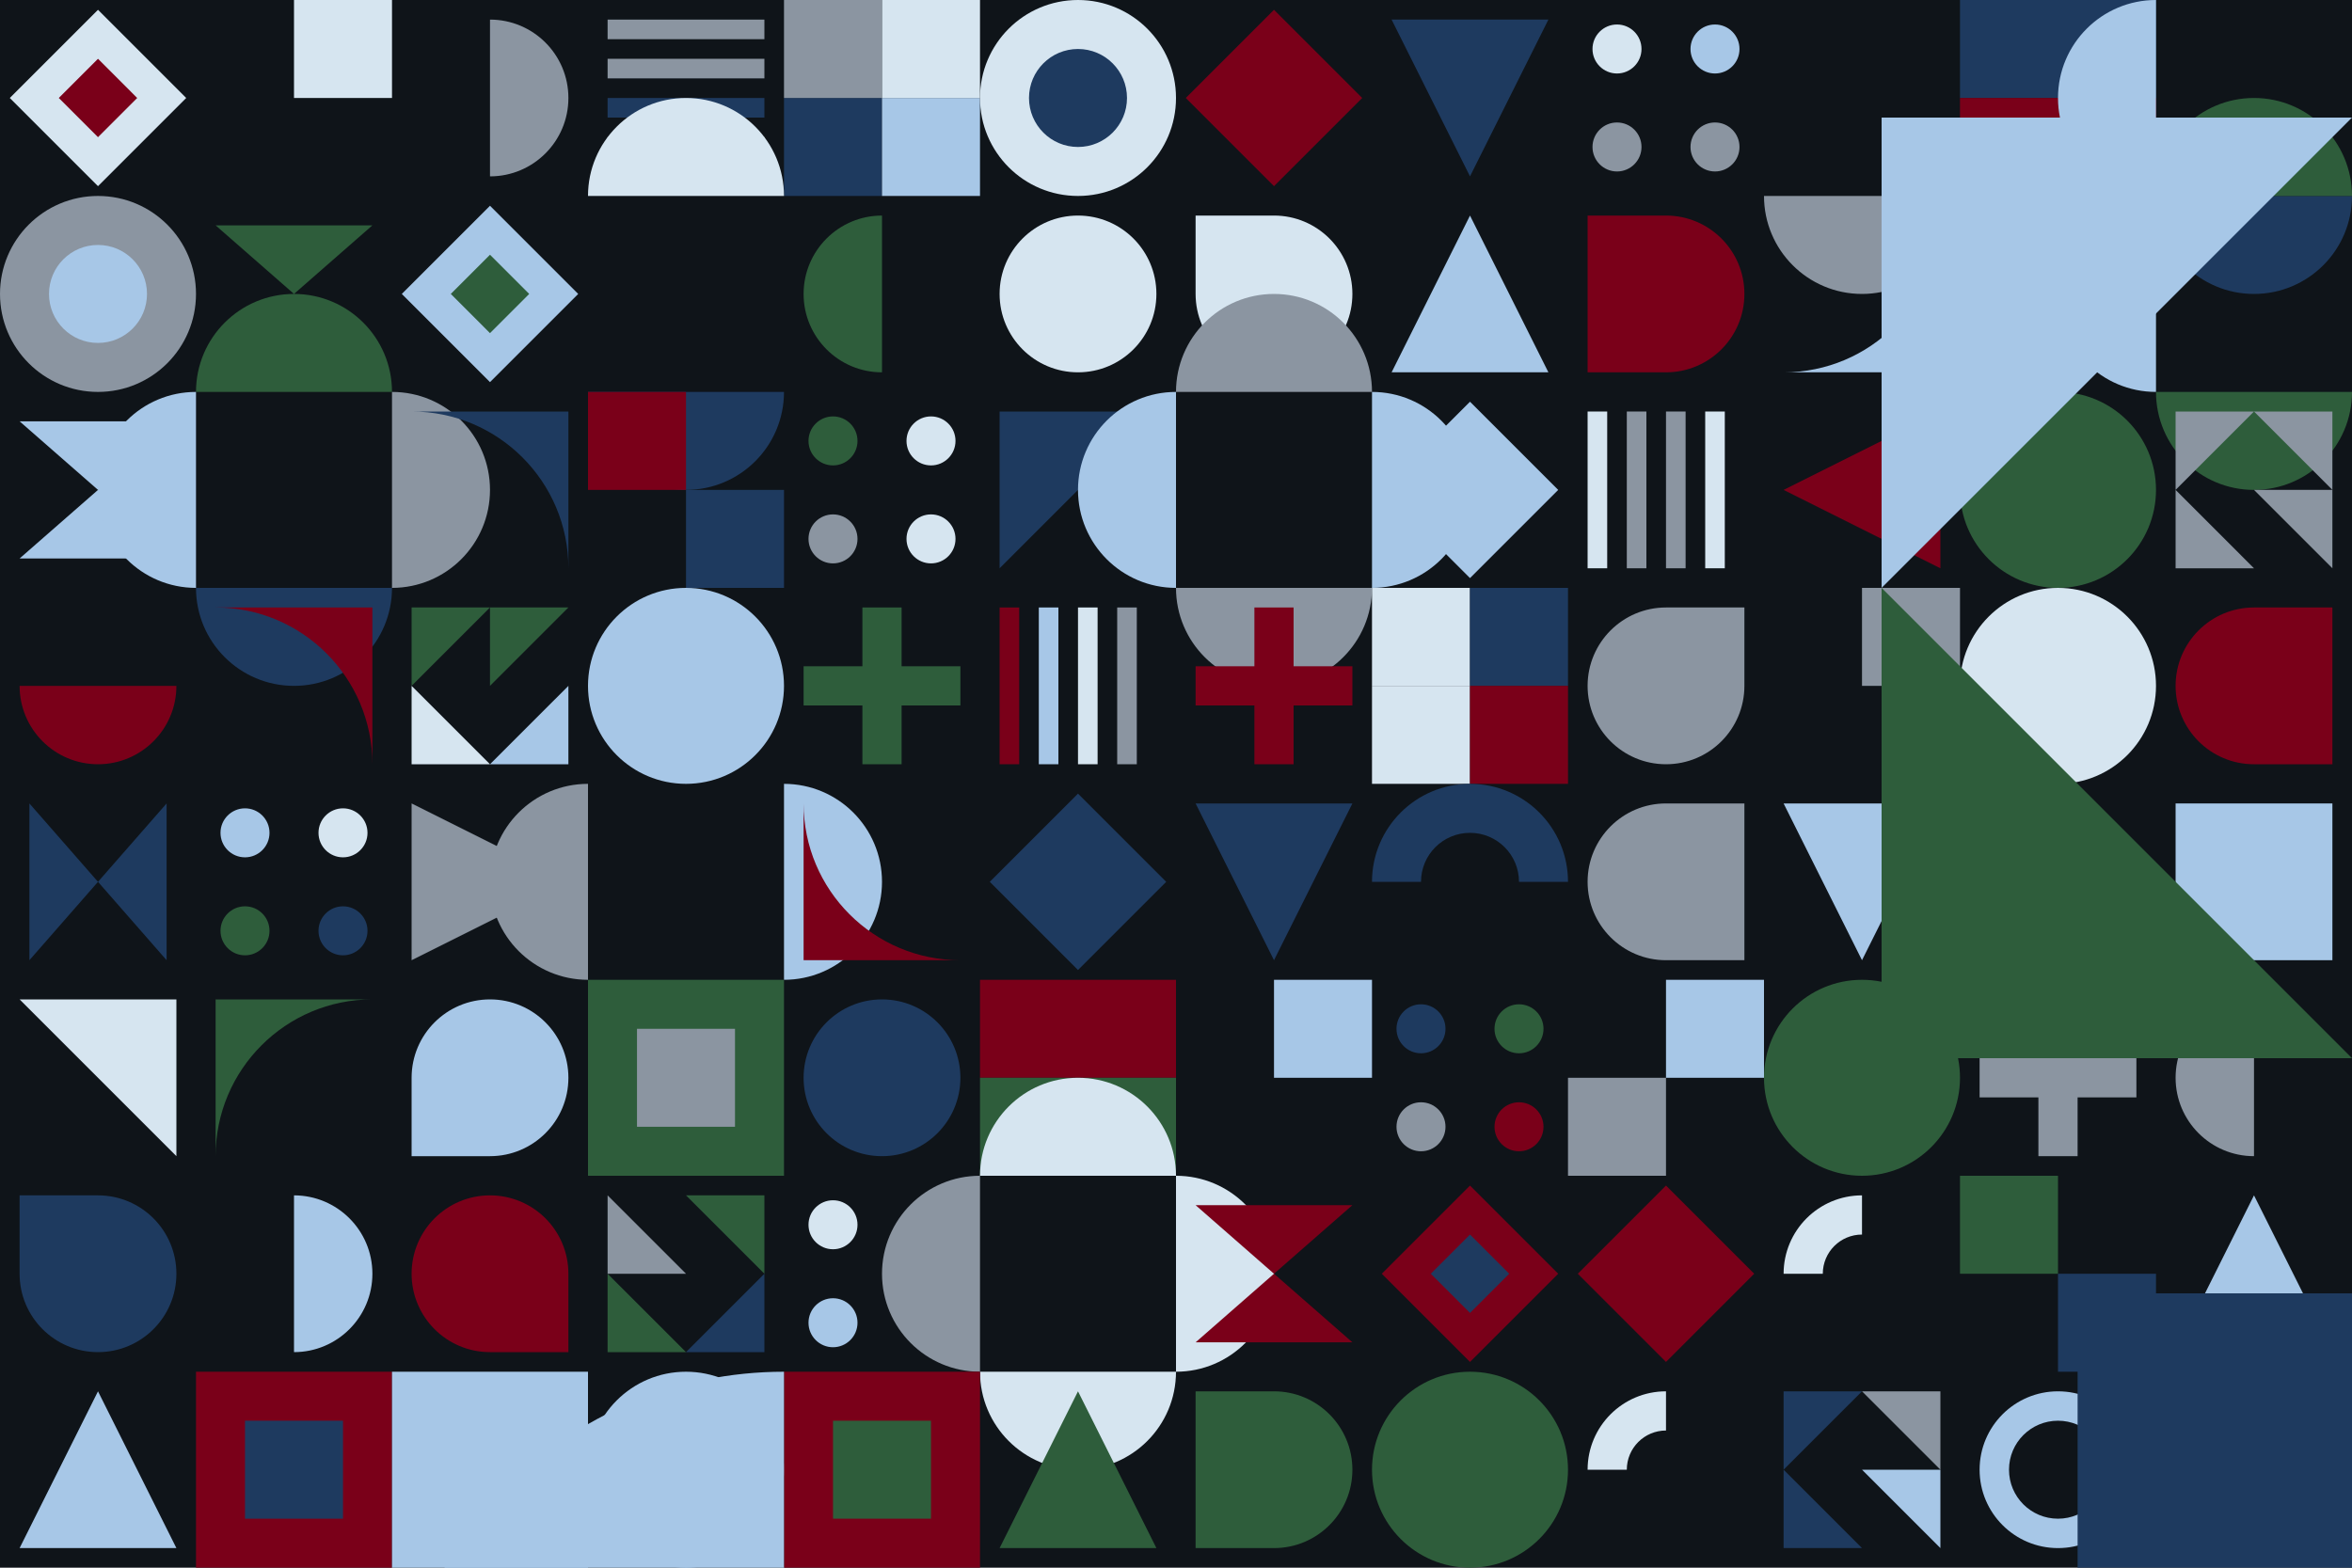
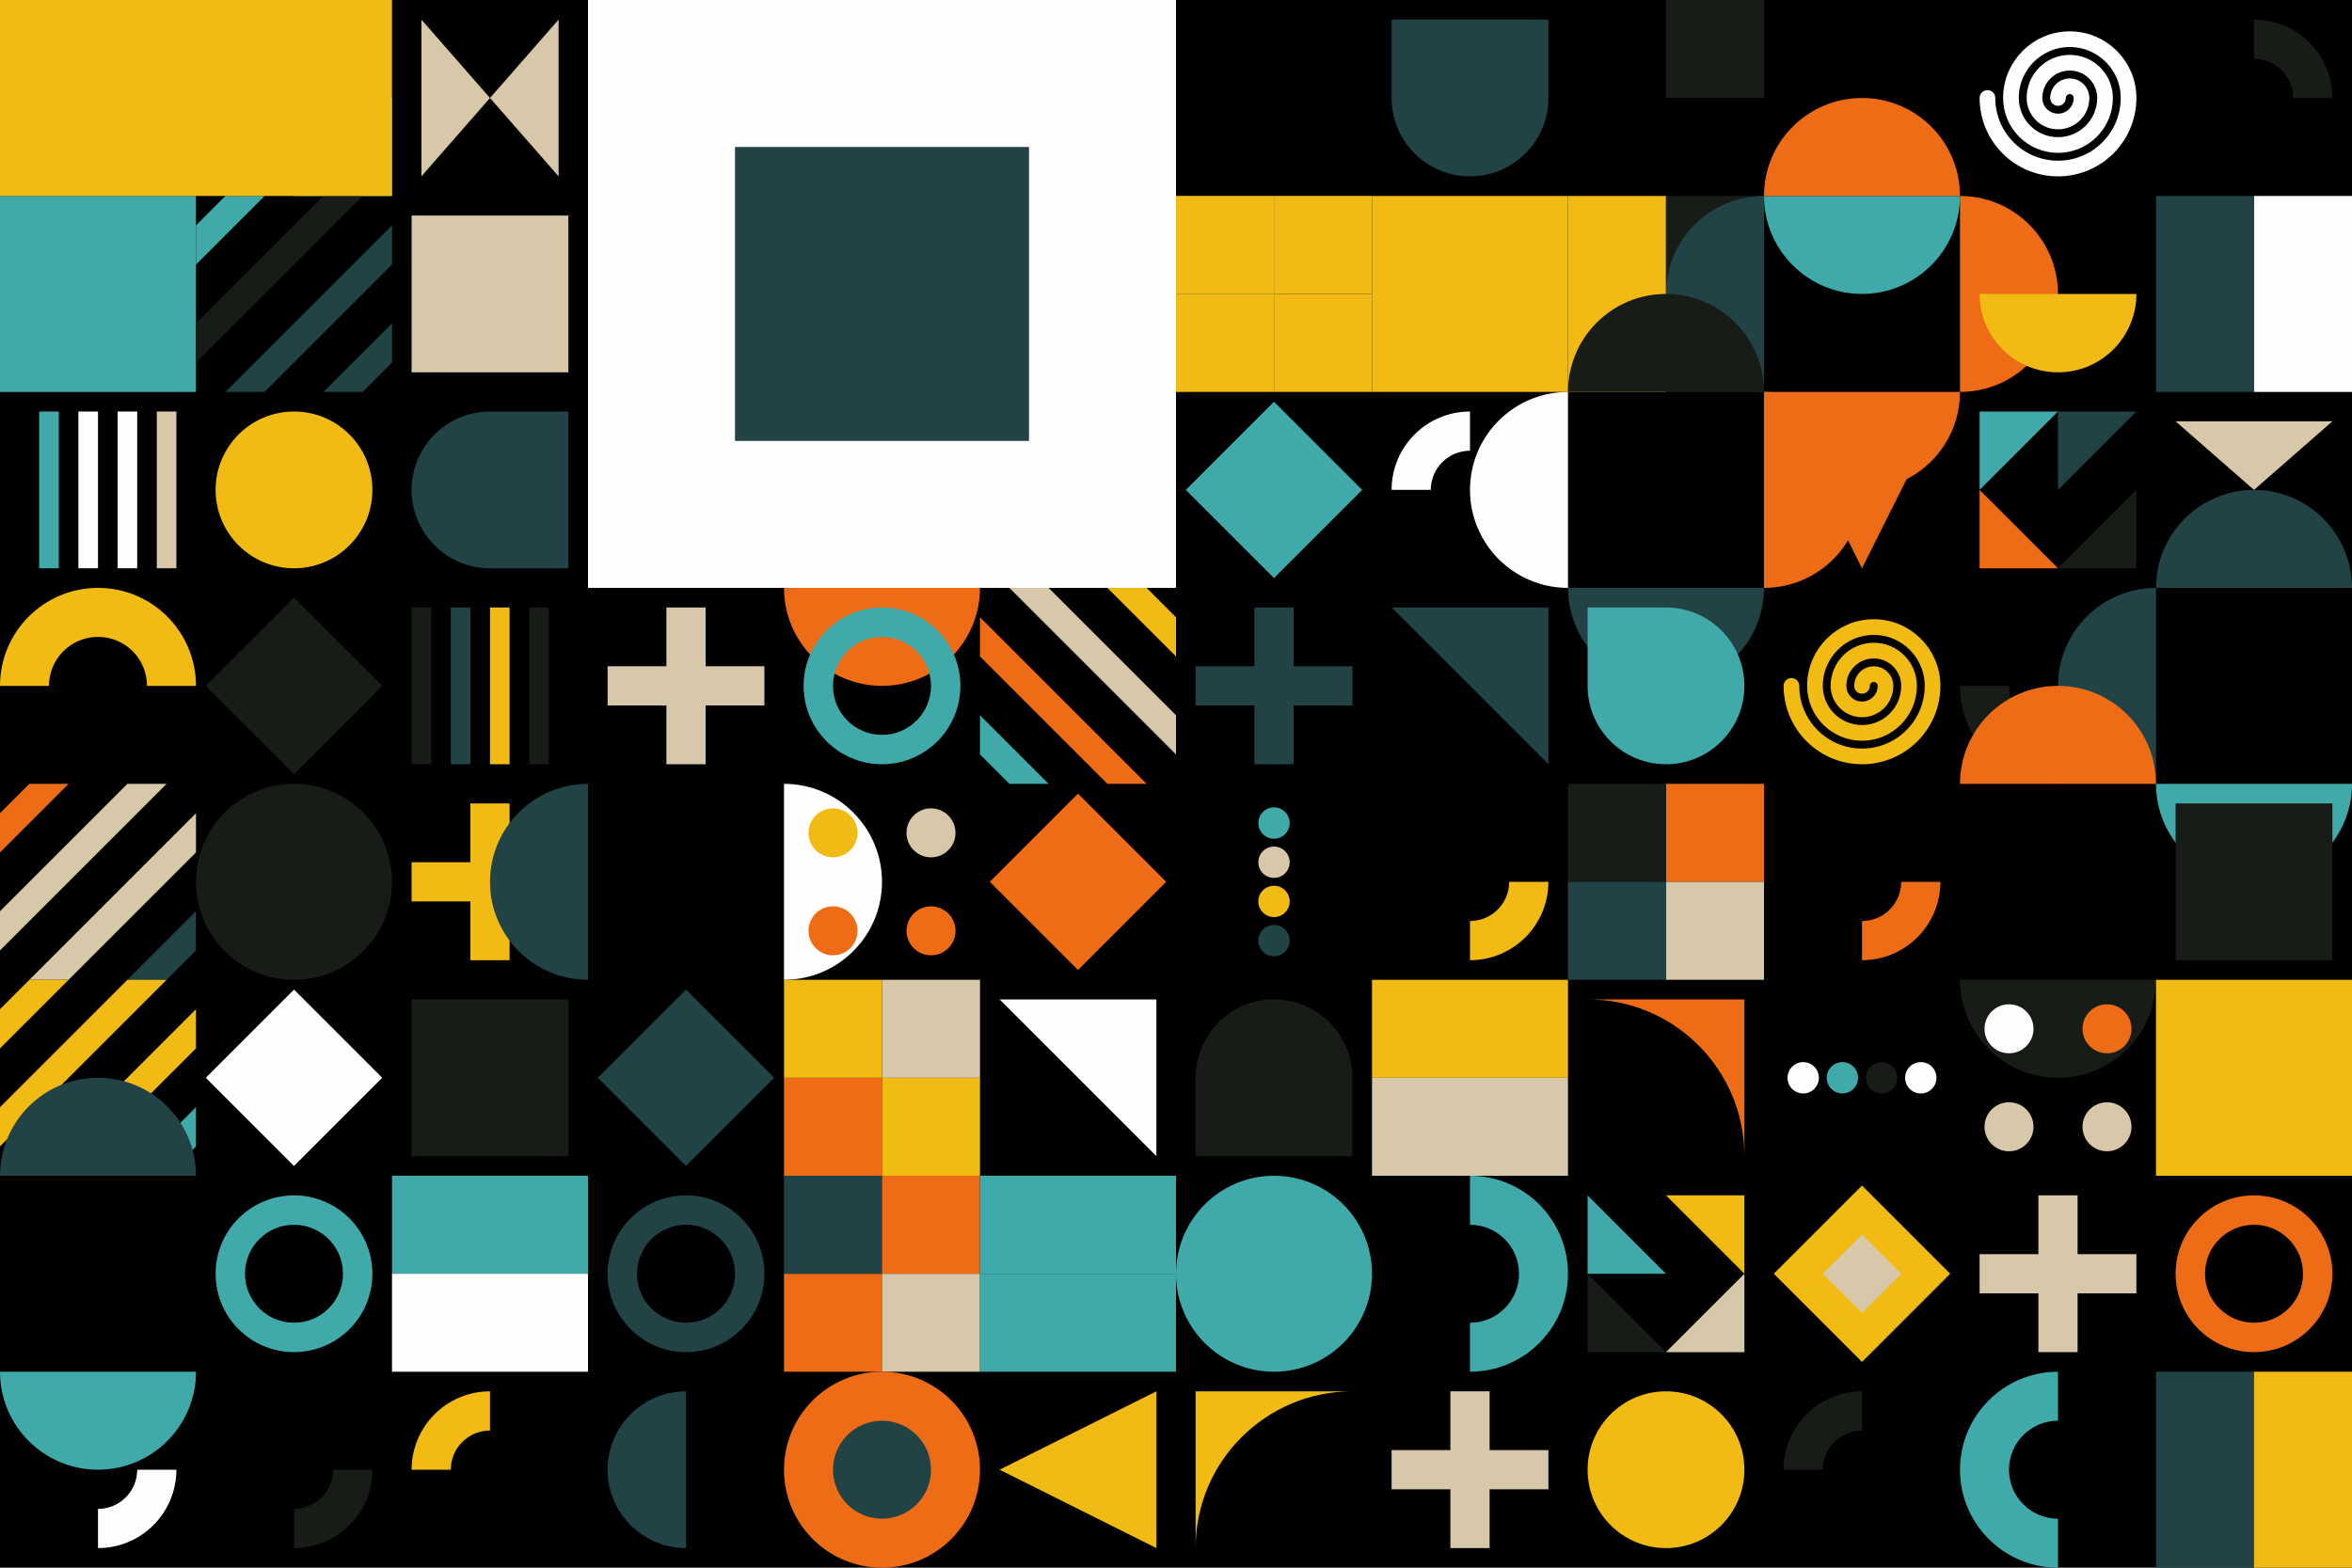
<svg xmlns="http://www.w3.org/2000/svg" viewBox="0 0 480 320" width="480" height="320" style="overflow:hidden">
-   <rect width="480" height="320" fill="#0F1419" />
+   <rect width="480" height="320" fill="#000000" />
  <g transform="translate(20,20) rotate(270) scale(0.4) translate(-50,-50)">
-     <polygon points="50,5 95,50 50,95 5,50" fill="#D6E5F0" />
-     <polygon points="50,30 70,50 50,70 30,50" fill="#7A0019" />
-   </g>
-   <g transform="translate(60,20) rotate(90) scale(0.4) translate(-50,-50)">
-     <rect width="50" height="50" fill="#D6E5F0" />
+     <path d="M40,10 L60,10 L60,40 L90,40 L90,60 L60,60 L60,90 L40,90 L40,60 L10,60 L10,40 L40,40 Z" fill="#181c17" />
+   </g>
+   <g transform="translate(60,20) rotate(0) scale(0.4) translate(-50,-50)">
+     <rect width="50" height="50" fill="#181c17" />
+     <rect x="50" y="50" width="50" height="50" fill="#40aaaa" />
  </g>
  <g transform="translate(100,20) rotate(90) scale(0.4) translate(-50,-50)">
-     <path d="M 10,50 A 40,40 0 0 1 90,50 Z" fill="#8B95A1" />
-   </g>
-   <g transform="translate(140,20) rotate(0) scale(0.4) translate(-50,-50)">
-     <rect x="10" y="10" width="80" height="10" fill="#8B95A1" />
-     <rect x="10" y="30" width="80" height="10" fill="#8B95A1" />
-     <rect x="10" y="50" width="80" height="10" fill="#1E3A5F" />
-     <rect x="10" y="70" width="80" height="10" fill="#D6E5F0" />
-   </g>
-   <g transform="translate(180,20) rotate(270) scale(0.4) translate(-50,-50)">
-     <rect width="50" height="50" fill="#1E3A5F" />
-     <rect x="50" width="50" height="50" fill="#8B95A1" />
-     <rect y="50" width="50" height="50" fill="#A7C7E7" />
-     <rect x="50" y="50" width="50" height="50" fill="#D6E5F0" />
-   </g>
-   <g transform="translate(220,20) rotate(180) scale(0.4) translate(-50,-50)">
-     <circle cx="50" cy="50" r="50" fill="#D6E5F0" />
-     <circle cx="50" cy="50" r="25" fill="#1E3A5F" />
+     <path d="M 10,15 L 90,15 L 50,50 Z M 10,85 L 90,85 L 50,50 Z" fill="#d8c8aa" />
+   </g>
+   <g transform="translate(140,20) rotate(180) scale(0.4) translate(-50,-50)">
+     <rect width="50" height="50" fill="#f1bb13" />
+     <rect x="50" width="50" height="50" fill="#40aaaa" />
+     <rect y="50" width="50" height="50" fill="#181c17" />
+     <rect x="50" y="50" width="50" height="50" fill="#40aaaa" />
+   </g>
+   <g transform="translate(180,20) rotate(90) scale(0.4) translate(-50,-50)">
+     <polygon points="65,0 85,0 100,15 100,35" fill="#d8c8aa" />
+     <polygon points="15,0 35,0 100,65 100,85" fill="#40aaaa" />
+     <polygon points="0,15 85,100 65,100 0,35" fill="#d8c8aa" />
+     <polygon points="0,65 35,100 15,100 0,85" fill="#181c17" />
+   </g>
+   <g transform="translate(220,20) rotate(0) scale(0.4) translate(-50,-50)">
+     <path d="M 10,90 L 10,50 A 40,40 0 0 1 90,50 L 90,90 Z" fill="#181c17" />
  </g>
  <g transform="translate(260,20) rotate(180) scale(0.4) translate(-50,-50)">
-     <polygon points="50,5 95,50 50,95 5,50" fill="#7A0019" />
-     <polygon points="50,30 70,50 50,70 30,50" fill="#7A0019" />
+     <path d="M 0,0 A 50,50 0 0 1 100,0 Z" fill="#214345" />
+     <path d="M 0,100 A 50,50 0 0 0 100,100 Z" fill="#40aaaa" />
  </g>
  <g transform="translate(300,20) rotate(180) scale(0.4) translate(-50,-50)">
-     <polygon points="50,10 90,90 10,90" fill="#1E3A5F" />
+     <path d="M 10,90 L 10,50 A 40,40 0 0 1 90,50 L 90,90 Z" fill="#214345" />
  </g>
  <g transform="translate(340,20) rotate(90) scale(0.4) translate(-50,-50)">
-     <circle cx="25" cy="25" r="12.5" fill="#A7C7E7" />
-     <circle cx="75" cy="25" r="12.5" fill="#8B95A1" />
-     <circle cx="25" cy="75" r="12.5" fill="#D6E5F0" />
-     <circle cx="75" cy="75" r="12.5" fill="#8B95A1" />
+     <rect width="50" height="50" fill="#181c17" />
  </g>
  <g transform="translate(380,20) rotate(180) scale(0.4) translate(-50,-50)">
-     <path d="M 0,0 A 50,50 0 0 1 100,0 Z" fill="#8B95A1" />
-     <path d="M 0,100 A 50,50 0 0 0 100,100 Z" fill="#2E5D3B" />
-   </g>
-   <g transform="translate(420,20) rotate(90) scale(0.4) translate(-50,-50)">
-     <rect width="50" height="100" fill="#1E3A5F" />
-     <rect x="50" width="50" height="100" fill="#7A0019" />
+     <path d="M 0,0 A 50,50 0 0 1 100,0 Z" fill="#40aaaa" />
+     <path d="M 0,100 A 50,50 0 0 0 100,100 Z" fill="#214345" />
+   </g>
+   <g transform="translate(420,20) rotate(0) scale(0.4) translate(-50,-50)">
+     <path d="M 50,50 A 6,6 0 0 1 62,50 A 12,12 0 0 1 38,50 A 18,18 0 0 1 74,50 A 24,24 0 0 1 26,50 A 30,30 0 0 1 86,50 A 36,36 0 0 1 14,50" fill="none" stroke="#fefefe" stroke-width="8" stroke-linecap="round" />
  </g>
  <g transform="translate(460,20) rotate(90) scale(0.4) translate(-50,-50)">
-     <path d="M 0,0 A 50,50 0 0 1 100,0 Z" fill="#D6E5F0" />
-     <path d="M 0,100 A 50,50 0 0 0 100,100 Z" fill="#A7C7E7" />
-     <path d="M 0,0 A 50,50 0 0 0 0,100 Z" fill="#1E3A5F" />
-     <path d="M 100,0 A 50,50 0 0 1 100,100 Z" fill="#1E3A5F" />
-   </g>
-   <g transform="translate(20,60) rotate(180) scale(0.4) translate(-50,-50)">
-     <circle cx="50" cy="50" r="50" fill="#8B95A1" />
-     <circle cx="50" cy="50" r="25" fill="#A7C7E7" />
-   </g>
-   <g transform="translate(60,60) rotate(0) scale(0.4) translate(-50,-50)">
-     <path d="M 10,15 L 90,15 L 50,50 Z M 10,85 L 90,85 L 50,50 Z" fill="#2E5D3B" />
-   </g>
-   <g transform="translate(100,60) rotate(270) scale(0.4) translate(-50,-50)">
-     <polygon points="50,5 95,50 50,95 5,50" fill="#A7C7E7" />
-     <polygon points="50,30 70,50 50,70 30,50" fill="#2E5D3B" />
-   </g>
-   <g transform="translate(140,60) rotate(180) scale(0.4) translate(-50,-50)">
-     <path d="M 0,0 A 50,50 0 0 1 100,0 Z" fill="#1E3A5F" />
-     <path d="M 0,100 A 50,50 0 0 0 100,100 Z" fill="#D6E5F0" />
+     <path d="M 10,50 A 40,40 0 0 1 50,10 L 50,30 A 20,20 0 0 0 30,50 Z" fill="#181c17" />
+   </g>
+   <g transform="translate(20,60) rotate(0) scale(0.4) translate(-50,-50)">
+     <rect width="100" height="100" fill="#40aaaa" />
+   </g>
+   <g transform="translate(60,60) rotate(90) scale(0.4) translate(-50,-50)">
+     <polygon points="65,0 85,0 100,15 100,35" fill="#214345" />
+     <polygon points="15,0 35,0 100,65 100,85" fill="#214345" />
+     <polygon points="0,15 85,100 65,100 0,35" fill="#181c17" />
+     <polygon points="0,65 35,100 15,100 0,85" fill="#40aaaa" />
+   </g>
+   <g transform="translate(100,60) rotate(0) scale(0.4) translate(-50,-50)">
+     <rect x="10" y="10" width="80" height="80" fill="#d8c8aa" />
+   </g>
+   <g transform="translate(140,60) rotate(270) scale(0.4) translate(-50,-50)">
+     <circle cx="20" cy="50" r="8" fill="#f1bb13" />
+     <circle cx="40" cy="50" r="8" fill="#40aaaa" />
+     <circle cx="60" cy="50" r="8" fill="#181c17" />
+     <circle cx="80" cy="50" r="8" fill="#ee6c15" />
  </g>
  <g transform="translate(180,60) rotate(270) scale(0.4) translate(-50,-50)">
-     <path d="M 10,50 A 40,40 0 0 1 90,50 Z" fill="#2E5D3B" />
-   </g>
-   <g transform="translate(220,60) rotate(270) scale(0.4) translate(-50,-50)">
-     <circle cx="50" cy="50" r="40" fill="#D6E5F0" />
+     <rect x="10" y="10" width="80" height="80" fill="#ee6c15" />
+   </g>
+   <g transform="translate(220,60) rotate(180) scale(0.4) translate(-50,-50)">
+     <path d="M 0,0 A 50,50 0 0 1 100,0 Z" fill="#ee6c15" />
+     <path d="M 0,100 A 50,50 0 0 0 100,100 Z" fill="#40aaaa" />
+     <path d="M 0,0 A 50,50 0 0 0 0,100 Z" fill="#214345" />
+     <path d="M 100,0 A 50,50 0 0 1 100,100 Z" fill="#214345" />
  </g>
  <g transform="translate(260,60) rotate(0) scale(0.4) translate(-50,-50)">
-     <path d="M 10,50 A 40,40 0 0 0 50,90 A 40,40 0 0 0 90,50 A 40,40 0 0 0 50,10 L 10,10 Z" fill="#D6E5F0" />
-   </g>
-   <g transform="translate(300,60) rotate(0) scale(0.4) translate(-50,-50)">
-     <polygon points="50,10 90,90 10,90" fill="#A7C7E7" />
-   </g>
-   <g transform="translate(340,60) rotate(90) scale(0.4) translate(-50,-50)">
-     <path d="M 10,90 L 10,50 A 40,40 0 0 1 90,50 L 90,90 Z" fill="#7A0019" />
+     <rect width="50" height="50" fill="#f1bb13" />
+     <rect x="50" width="50" height="50" fill="#f1bb13" />
+     <rect y="50" width="50" height="50" fill="#f1bb13" />
+     <rect x="50" y="50" width="50" height="50" fill="#f1bb13" />
+   </g>
+   <g transform="translate(300,60) rotate(270) scale(0.4) translate(-50,-50)">
+     <rect width="100" height="100" fill="#f1bb13" />
+   </g>
+   <g transform="translate(340,60) rotate(0) scale(0.4) translate(-50,-50)">
+     <rect width="50" height="100" fill="#f1bb13" />
+     <rect x="50" width="50" height="100" fill="#181c17" />
  </g>
  <g transform="translate(380,60) rotate(180) scale(0.4) translate(-50,-50)">
-     <path d="M10,10 L10,90 A 80,80 0 0 1 90,10 Z" fill="#A7C7E7" />
-   </g>
-   <g transform="translate(420,60) rotate(0) scale(0.4) translate(-50,-50)">
-     <path d="M 10,50 A 40,40 0 0 1 90,50 Z" fill="#7A0019" />
-   </g>
-   <g transform="translate(460,60) rotate(270) scale(0.4) translate(-50,-50)">
-     <path d="M 0,0 A 50,50 0 0 1 100,0 Z" fill="#A7C7E7" />
-     <path d="M 0,100 A 50,50 0 0 0 100,100 Z" fill="#A7C7E7" />
-     <path d="M 0,0 A 50,50 0 0 0 0,100 Z" fill="#2E5D3B" />
-     <path d="M 100,0 A 50,50 0 0 1 100,100 Z" fill="#2E5D3B" />
-   </g>
-   <g transform="translate(20,100) rotate(180) scale(0.4) translate(-50,-50)">
-     <path d="M 10,15 L 90,15 L 50,50 Z M 10,85 L 90,85 L 50,50 Z" fill="#A7C7E7" />
-   </g>
-   <g transform="translate(60,100) rotate(0) scale(0.4) translate(-50,-50)">
-     <path d="M 0,0 A 50,50 0 0 1 100,0 Z" fill="#2E5D3B" />
-     <path d="M 0,100 A 50,50 0 0 0 100,100 Z" fill="#1E3A5F" />
-     <path d="M 0,0 A 50,50 0 0 0 0,100 Z" fill="#A7C7E7" />
-     <path d="M 100,0 A 50,50 0 0 1 100,100 Z" fill="#8B95A1" />
-   </g>
-   <g transform="translate(100,100) rotate(90) scale(0.4) translate(-50,-50)">
-     <path d="M10,10 L10,90 A 80,80 0 0 1 90,10 Z" fill="#1E3A5F" />
-   </g>
-   <g transform="translate(140,100) rotate(0) scale(0.4) translate(-50,-50)">
-     <rect width="50" height="50" fill="#7A0019" />
-     <rect x="50" y="50" width="50" height="50" fill="#1E3A5F" />
-   </g>
-   <g transform="translate(180,100) rotate(0) scale(0.4) translate(-50,-50)">
-     <circle cx="25" cy="25" r="12.5" fill="#2E5D3B" />
-     <circle cx="75" cy="25" r="12.5" fill="#D6E5F0" />
-     <circle cx="25" cy="75" r="12.5" fill="#8B95A1" />
-     <circle cx="75" cy="75" r="12.5" fill="#D6E5F0" />
-   </g>
-   <g transform="translate(220,100) rotate(0) scale(0.4) translate(-50,-50)">
-     <polygon points="10,10 90,10 10,90" fill="#1E3A5F" />
-   </g>
-   <g transform="translate(260,100) rotate(0) scale(0.4) translate(-50,-50)">
-     <path d="M 0,0 A 50,50 0 0 1 100,0 Z" fill="#8B95A1" />
-     <path d="M 0,100 A 50,50 0 0 0 100,100 Z" fill="#8B95A1" />
-     <path d="M 0,0 A 50,50 0 0 0 0,100 Z" fill="#A7C7E7" />
-     <path d="M 100,0 A 50,50 0 0 1 100,100 Z" fill="#A7C7E7" />
+     <path d="M 0,0 A 50,50 0 0 1 100,0 Z" fill="#ee6c15" />
+     <path d="M 0,100 A 50,50 0 0 0 100,100 Z" fill="#ee6c15" />
+     <path d="M 0,0 A 50,50 0 0 0 0,100 Z" fill="#ee6c15" />
+     <path d="M 100,0 A 50,50 0 0 1 100,100 Z" fill="#214345" />
+   </g>
+   <g transform="translate(420,60) rotate(180) scale(0.4) translate(-50,-50)">
+     <path d="M 10,50 A 40,40 0 0 1 90,50 Z" fill="#f1bb13" />
+   </g>
+   <g transform="translate(460,60) rotate(180) scale(0.4) translate(-50,-50)">
+     <rect width="50" height="100" fill="#fefefe" />
+     <rect x="50" width="50" height="100" fill="#214345" />
+   </g>
+   <g transform="translate(20,100) rotate(90) scale(0.4) translate(-50,-50)">
+     <rect x="10" y="10" width="80" height="10" fill="#d8c8aa" />
+     <rect x="10" y="30" width="80" height="10" fill="#fefefe" />
+     <rect x="10" y="50" width="80" height="10" fill="#fefefe" />
+     <rect x="10" y="70" width="80" height="10" fill="#40aaaa" />
+   </g>
+   <g transform="translate(60,100) rotate(90) scale(0.4) translate(-50,-50)">
+     <circle cx="50" cy="50" r="40" fill="#f1bb13" />
+   </g>
+   <g transform="translate(100,100) rotate(270) scale(0.4) translate(-50,-50)">
+     <path d="M 10,90 L 10,50 A 40,40 0 0 1 90,50 L 90,90 Z" fill="#214345" />
+   </g>
+   <g transform="translate(140,100) rotate(180) scale(0.4) translate(-50,-50)">
+     <polygon points="65,0 85,0 100,15 100,35" fill="#181c17" />
+     <polygon points="15,0 35,0 100,65 100,85" fill="#40aaaa" />
+     <polygon points="0,15 85,100 65,100 0,35" fill="#214345" />
+     <polygon points="0,65 35,100 15,100 0,85" fill="#fefefe" />
+   </g>
+   <g transform="translate(180,100) rotate(180) scale(0.4) translate(-50,-50)">
+     <path d="M 0,0 A 50,50 0 0 1 100,0 Z" fill="#ee6c15" />
+     <path d="M 0,100 A 50,50 0 0 0 100,100 Z" fill="#214345" />
+     <path d="M 0,0 A 50,50 0 0 0 0,100 Z" fill="#fefefe" />
+     <path d="M 100,0 A 50,50 0 0 1 100,100 Z" fill="#d8c8aa" />
+   </g>
+   <g transform="translate(220,100) rotate(90) scale(0.4) translate(-50,-50)">
+     <circle cx="50" cy="50" r="50" fill="#fefefe" />
+   </g>
+   <g transform="translate(260,100) rotate(270) scale(0.4) translate(-50,-50)">
+     <polygon points="50,5 95,50 50,95 5,50" fill="#40aaaa" />
  </g>
  <g transform="translate(300,100) rotate(0) scale(0.4) translate(-50,-50)">
-     <polygon points="50,5 95,50 50,95 5,50" fill="#A7C7E7" />
-   </g>
-   <g transform="translate(340,100) rotate(270) scale(0.4) translate(-50,-50)">
-     <rect x="10" y="10" width="80" height="10" fill="#D6E5F0" />
-     <rect x="10" y="30" width="80" height="10" fill="#8B95A1" />
-     <rect x="10" y="50" width="80" height="10" fill="#8B95A1" />
-     <rect x="10" y="70" width="80" height="10" fill="#D6E5F0" />
-   </g>
-   <g transform="translate(380,100) rotate(270) scale(0.4) translate(-50,-50)">
-     <polygon points="50,10 90,90 10,90" fill="#7A0019" />
-   </g>
-   <g transform="translate(420,100) rotate(90) scale(0.4) translate(-50,-50)">
-     <circle cx="50" cy="50" r="50" fill="#2E5D3B" />
-     <circle cx="50" cy="50" r="25" fill="#2E5D3B" />
+     <path d="M 10,50 A 40,40 0 0 1 50,10 L 50,30 A 20,20 0 0 0 30,50 Z" fill="#fefefe" />
+   </g>
+   <g transform="translate(340,100) rotate(90) scale(0.4) translate(-50,-50)">
+     <path d="M 0,0 A 50,50 0 0 1 100,0 Z" fill="#ee6c15" />
+     <path d="M 0,100 A 50,50 0 0 0 100,100 Z" fill="#fefefe" />
+     <path d="M 0,0 A 50,50 0 0 0 0,100 Z" fill="#181c17" />
+     <path d="M 100,0 A 50,50 0 0 1 100,100 Z" fill="#214345" />
+   </g>
+   <g transform="translate(380,100) rotate(180) scale(0.4) translate(-50,-50)">
+     <polygon points="50,10 90,90 10,90" fill="#ee6c15" />
+   </g>
+   <g transform="translate(420,100) rotate(270) scale(0.4) translate(-50,-50)">
+     <polygon points="10,10 50,10 10,50" fill="#ee6c15" />
+     <polygon points="50,10 90,10 90,50" fill="#40aaaa" />
+     <polygon points="10,50 50,90 10,90" fill="#181c17" />
+     <polygon points="50,50 90,50 90,90" fill="#214345" />
  </g>
  <g transform="translate(460,100) rotate(0) scale(0.4) translate(-50,-50)">
-     <polygon points="10,10 50,10 10,50" fill="#8B95A1" />
-     <polygon points="50,10 90,10 90,50" fill="#8B95A1" />
-     <polygon points="10,50 50,90 10,90" fill="#8B95A1" />
-     <polygon points="50,50 90,50 90,90" fill="#8B95A1" />
-   </g>
-   <g transform="translate(20,140) rotate(180) scale(0.4) translate(-50,-50)">
-     <path d="M 10,50 A 40,40 0 0 1 90,50 Z" fill="#7A0019" />
-   </g>
-   <g transform="translate(60,140) rotate(90) scale(0.4) translate(-50,-50)">
-     <path d="M10,10 L10,90 A 80,80 0 0 1 90,10 Z" fill="#7A0019" />
+     <path d="M 10,15 L 90,15 L 50,50 Z M 10,85 L 90,85 L 50,50 Z" fill="#d8c8aa" />
+   </g>
+   <g transform="translate(20,140) rotate(90) scale(0.4) translate(-50,-50)">
+     <path d="M 50,0 A 50,50 0 0 0 50,100 L 50,75 A 25,25 0 0 1 50,25 Z" fill="#f1bb13" />
+   </g>
+   <g transform="translate(60,140) rotate(270) scale(0.4) translate(-50,-50)">
+     <polygon points="50,5 95,50 50,95 5,50" fill="#181c17" />
  </g>
  <g transform="translate(100,140) rotate(270) scale(0.4) translate(-50,-50)">
-     <polygon points="10,10 50,10 10,50" fill="#D6E5F0" />
-     <polygon points="50,10 90,10 90,50" fill="#2E5D3B" />
-     <polygon points="10,50 50,90 10,90" fill="#A7C7E7" />
-     <polygon points="50,50 90,50 90,90" fill="#2E5D3B" />
+     <rect x="10" y="10" width="80" height="10" fill="#181c17" />
+     <rect x="10" y="30" width="80" height="10" fill="#214345" />
+     <rect x="10" y="50" width="80" height="10" fill="#f1bb13" />
+     <rect x="10" y="70" width="80" height="10" fill="#181c17" />
  </g>
  <g transform="translate(140,140) rotate(0) scale(0.4) translate(-50,-50)">
-     <circle cx="50" cy="50" r="50" fill="#A7C7E7" />
-   </g>
-   <g transform="translate(180,140) rotate(90) scale(0.4) translate(-50,-50)">
-     <path d="M40,10 L60,10 L60,40 L90,40 L90,60 L60,60 L60,90 L40,90 L40,60 L10,60 L10,40 L40,40 Z" fill="#2E5D3B" />
-   </g>
-   <g transform="translate(220,140) rotate(270) scale(0.4) translate(-50,-50)">
-     <rect x="10" y="10" width="80" height="10" fill="#7A0019" />
-     <rect x="10" y="30" width="80" height="10" fill="#A7C7E7" />
-     <rect x="10" y="50" width="80" height="10" fill="#D6E5F0" />
-     <rect x="10" y="70" width="80" height="10" fill="#8B95A1" />
-   </g>
-   <g transform="translate(260,140) rotate(270) scale(0.4) translate(-50,-50)">
-     <path d="M40,10 L60,10 L60,40 L90,40 L90,60 L60,60 L60,90 L40,90 L40,60 L10,60 L10,40 L40,40 Z" fill="#7A0019" />
-   </g>
-   <g transform="translate(300,140) rotate(0) scale(0.4) translate(-50,-50)">
-     <rect width="50" height="50" fill="#D6E5F0" />
-     <rect x="50" width="50" height="50" fill="#1E3A5F" />
-     <rect y="50" width="50" height="50" fill="#D6E5F0" />
-     <rect x="50" y="50" width="50" height="50" fill="#7A0019" />
-   </g>
-   <g transform="translate(340,140) rotate(90) scale(0.4) translate(-50,-50)">
-     <path d="M 10,50 A 40,40 0 0 0 50,90 A 40,40 0 0 0 90,50 A 40,40 0 0 0 50,10 L 10,10 Z" fill="#8B95A1" />
-   </g>
-   <g transform="translate(380,140) rotate(90) scale(0.4) translate(-50,-50)">
-     <rect width="50" height="50" fill="#8B95A1" />
-   </g>
-   <g transform="translate(420,140) rotate(0) scale(0.4) translate(-50,-50)">
-     <circle cx="50" cy="50" r="50" fill="#D6E5F0" />
+     <path d="M40,10 L60,10 L60,40 L90,40 L90,60 L60,60 L60,90 L40,90 L40,60 L10,60 L10,40 L40,40 Z" fill="#d8c8aa" />
+   </g>
+   <g transform="translate(180,140) rotate(0) scale(0.4) translate(-50,-50)">
+     <path d="M50,10 A 40,40 0 1 1 50,90 A 40,40 0 1 1 50,10 Z M50,25 A 25,25 0 1 0 50,75 A 25,25 0 1 0 50,25 Z" fill-rule="evenodd" fill="#40aaaa" />
+   </g>
+   <g transform="translate(220,140) rotate(0) scale(0.4) translate(-50,-50)">
+     <polygon points="65,0 85,0 100,15 100,35" fill="#f1bb13" />
+     <polygon points="15,0 35,0 100,65 100,85" fill="#d8c8aa" />
+     <polygon points="0,15 85,100 65,100 0,35" fill="#ee6c15" />
+     <polygon points="0,65 35,100 15,100 0,85" fill="#40aaaa" />
+   </g>
+   <g transform="translate(260,140) rotate(90) scale(0.4) translate(-50,-50)">
+     <path d="M40,10 L60,10 L60,40 L90,40 L90,60 L60,60 L60,90 L40,90 L40,60 L10,60 L10,40 L40,40 Z" fill="#214345" />
+   </g>
+   <g transform="translate(300,140) rotate(90) scale(0.4) translate(-50,-50)">
+     <polygon points="10,10 90,10 10,90" fill="#214345" />
+   </g>
+   <g transform="translate(340,140) rotate(0) scale(0.4) translate(-50,-50)">
+     <path d="M 10,50 A 40,40 0 0 0 50,90 A 40,40 0 0 0 90,50 A 40,40 0 0 0 50,10 L 10,10 Z" fill="#40aaaa" />
+   </g>
+   <g transform="translate(380,140) rotate(0) scale(0.4) translate(-50,-50)">
+     <path d="M 50,50 A 6,6 0 0 1 62,50 A 12,12 0 0 1 38,50 A 18,18 0 0 1 74,50 A 24,24 0 0 1 26,50 A 30,30 0 0 1 86,50 A 36,36 0 0 1 14,50" fill="none" stroke="#f1bb13" stroke-width="8" stroke-linecap="round" />
+   </g>
+   <g transform="translate(420,140) rotate(270) scale(0.4) translate(-50,-50)">
+     <path d="M 50,0 A 50,50 0 0 0 50,100 L 50,75 A 25,25 0 0 1 50,25 Z" fill="#181c17" />
  </g>
  <g transform="translate(460,140) rotate(270) scale(0.4) translate(-50,-50)">
-     <path d="M 10,90 L 10,50 A 40,40 0 0 1 90,50 L 90,90 Z" fill="#7A0019" />
-   </g>
-   <g transform="translate(20,180) rotate(90) scale(0.4) translate(-50,-50)">
-     <path d="M 10,15 L 90,15 L 50,50 Z M 10,85 L 90,85 L 50,50 Z" fill="#1E3A5F" />
-   </g>
-   <g transform="translate(60,180) rotate(180) scale(0.4) translate(-50,-50)">
-     <circle cx="25" cy="25" r="12.5" fill="#1E3A5F" />
-     <circle cx="75" cy="25" r="12.5" fill="#2E5D3B" />
-     <circle cx="25" cy="75" r="12.5" fill="#D6E5F0" />
-     <circle cx="75" cy="75" r="12.5" fill="#A7C7E7" />
-   </g>
-   <g transform="translate(100,180) rotate(90) scale(0.4) translate(-50,-50)">
-     <polygon points="50,10 90,90 10,90" fill="#8B95A1" />
+     <path d="M 0,0 A 50,50 0 0 1 100,0 Z" fill="#214345" />
+     <path d="M 0,100 A 50,50 0 0 0 100,100 Z" fill="#181c17" />
+     <path d="M 0,0 A 50,50 0 0 0 0,100 Z" fill="#40aaaa" />
+     <path d="M 100,0 A 50,50 0 0 1 100,100 Z" fill="#214345" />
+   </g>
+   <g transform="translate(20,180) rotate(270) scale(0.4) translate(-50,-50)">
+     <polygon points="65,0 85,0 100,15 100,35" fill="#ee6c15" />
+     <polygon points="15,0 35,0 100,65 100,85" fill="#d8c8aa" />
+     <polygon points="0,15 85,100 65,100 0,35" fill="#d8c8aa" />
+     <polygon points="0,65 35,100 15,100 0,85" fill="#214345" />
+   </g>
+   <g transform="translate(60,180) rotate(0) scale(0.4) translate(-50,-50)">
+     <circle cx="50" cy="50" r="50" fill="#181c17" />
+   </g>
+   <g transform="translate(100,180) rotate(270) scale(0.4) translate(-50,-50)">
+     <path d="M40,10 L60,10 L60,40 L90,40 L90,60 L60,60 L60,90 L40,90 L40,60 L10,60 L10,40 L40,40 Z" fill="#f1bb13" />
  </g>
  <g transform="translate(140,180) rotate(90) scale(0.4) translate(-50,-50)">
-     <path d="M 0,0 A 50,50 0 0 1 100,0 Z" fill="#A7C7E7" />
-     <path d="M 0,100 A 50,50 0 0 0 100,100 Z" fill="#8B95A1" />
-   </g>
-   <g transform="translate(180,180) rotate(270) scale(0.4) translate(-50,-50)">
-     <path d="M10,10 L10,90 A 80,80 0 0 1 90,10 Z" fill="#7A0019" />
-   </g>
-   <g transform="translate(220,180) rotate(90) scale(0.4) translate(-50,-50)">
-     <polygon points="50,5 95,50 50,95 5,50" fill="#1E3A5F" />
-   </g>
-   <g transform="translate(260,180) rotate(180) scale(0.4) translate(-50,-50)">
-     <polygon points="50,10 90,90 10,90" fill="#1E3A5F" />
-   </g>
-   <g transform="translate(300,180) rotate(90) scale(0.4) translate(-50,-50)">
-     <path d="M 50,0 A 50,50 0 0 0 50,100 L 50,75 A 25,25 0 0 1 50,25 Z" fill="#1E3A5F" />
-   </g>
-   <g transform="translate(340,180) rotate(270) scale(0.4) translate(-50,-50)">
-     <path d="M 10,90 L 10,50 A 40,40 0 0 1 90,50 L 90,90 Z" fill="#8B95A1" />
+     <path d="M 0,0 A 50,50 0 0 1 100,0 Z" fill="#fefefe" />
+     <path d="M 0,100 A 50,50 0 0 0 100,100 Z" fill="#214345" />
+   </g>
+   <g transform="translate(180,180) rotate(0) scale(0.4) translate(-50,-50)">
+     <circle cx="25" cy="25" r="12.5" fill="#f1bb13" />
+     <circle cx="75" cy="25" r="12.5" fill="#d8c8aa" />
+     <circle cx="25" cy="75" r="12.5" fill="#ee6c15" />
+     <circle cx="75" cy="75" r="12.5" fill="#ee6c15" />
+   </g>
+   <g transform="translate(220,180) rotate(0) scale(0.4) translate(-50,-50)">
+     <polygon points="50,5 95,50 50,95 5,50" fill="#ee6c15" />
+   </g>
+   <g transform="translate(260,180) rotate(270) scale(0.4) translate(-50,-50)">
+     <circle cx="20" cy="50" r="8" fill="#214345" />
+     <circle cx="40" cy="50" r="8" fill="#f1bb13" />
+     <circle cx="60" cy="50" r="8" fill="#d8c8aa" />
+     <circle cx="80" cy="50" r="8" fill="#40aaaa" />
+   </g>
+   <g transform="translate(300,180) rotate(180) scale(0.4) translate(-50,-50)">
+     <path d="M 10,50 A 40,40 0 0 1 50,10 L 50,30 A 20,20 0 0 0 30,50 Z" fill="#f1bb13" />
+   </g>
+   <g transform="translate(340,180) rotate(90) scale(0.4) translate(-50,-50)">
+     <rect width="50" height="50" fill="#ee6c15" />
+     <rect x="50" width="50" height="50" fill="#d8c8aa" />
+     <rect y="50" width="50" height="50" fill="#181c17" />
+     <rect x="50" y="50" width="50" height="50" fill="#214345" />
  </g>
  <g transform="translate(380,180) rotate(180) scale(0.4) translate(-50,-50)">
-     <polygon points="50,10 90,90 10,90" fill="#A7C7E7" />
-   </g>
-   <g transform="translate(420,180) rotate(180) scale(0.4) translate(-50,-50)">
-     <polygon points="50,5 95,50 50,95 5,50" fill="#D6E5F0" />
-   </g>
-   <g transform="translate(460,180) rotate(90) scale(0.4) translate(-50,-50)">
-     <rect x="10" y="10" width="80" height="80" fill="#A7C7E7" />
+     <path d="M 10,50 A 40,40 0 0 1 50,10 L 50,30 A 20,20 0 0 0 30,50 Z" fill="#ee6c15" />
+   </g>
+   <g transform="translate(420,180) rotate(0) scale(0.4) translate(-50,-50)">
+     <path d="M 0,0 A 50,50 0 0 1 100,0 Z" fill="#ee6c15" />
+     <path d="M 0,100 A 50,50 0 0 0 100,100 Z" fill="#181c17" />
+   </g>
+   <g transform="translate(460,180) rotate(0) scale(0.4) translate(-50,-50)">
+     <rect x="10" y="10" width="80" height="80" fill="#181c17" />
  </g>
  <g transform="translate(20,220) rotate(90) scale(0.4) translate(-50,-50)">
-     <polygon points="10,10 90,10 10,90" fill="#D6E5F0" />
+     <polygon points="65,0 85,0 100,15 100,35" fill="#40aaaa" />
+     <polygon points="15,0 35,0 100,65 100,85" fill="#f1bb13" />
+     <polygon points="0,15 85,100 65,100 0,35" fill="#f1bb13" />
+     <polygon points="0,65 35,100 15,100 0,85" fill="#f1bb13" />
  </g>
  <g transform="translate(60,220) rotate(0) scale(0.4) translate(-50,-50)">
-     <path d="M10,10 L10,90 A 80,80 0 0 1 90,10 Z" fill="#2E5D3B" />
-   </g>
-   <g transform="translate(100,220) rotate(270) scale(0.4) translate(-50,-50)">
-     <path d="M 10,50 A 40,40 0 0 0 50,90 A 40,40 0 0 0 90,50 A 40,40 0 0 0 50,10 L 10,10 Z" fill="#A7C7E7" />
+     <polygon points="50,5 95,50 50,95 5,50" fill="#fefefe" />
+   </g>
+   <g transform="translate(100,220) rotate(90) scale(0.4) translate(-50,-50)">
+     <rect x="10" y="10" width="80" height="80" fill="#181c17" />
  </g>
  <g transform="translate(140,220) rotate(270) scale(0.4) translate(-50,-50)">
-     <rect width="100" height="100" fill="#2E5D3B" />
-     <rect x="25" y="25" width="50" height="50" fill="#8B95A1" />
-   </g>
-   <g transform="translate(180,220) rotate(0) scale(0.4) translate(-50,-50)">
-     <circle cx="50" cy="50" r="40" fill="#1E3A5F" />
+     <polygon points="50,5 95,50 50,95 5,50" fill="#214345" />
+   </g>
+   <g transform="translate(180,220) rotate(270) scale(0.4) translate(-50,-50)">
+     <rect width="50" height="50" fill="#ee6c15" />
+     <rect x="50" width="50" height="50" fill="#f1bb13" />
+     <rect y="50" width="50" height="50" fill="#f1bb13" />
+     <rect x="50" y="50" width="50" height="50" fill="#d8c8aa" />
  </g>
  <g transform="translate(220,220) rotate(90) scale(0.4) translate(-50,-50)">
-     <rect width="50" height="100" fill="#7A0019" />
-     <rect x="50" width="50" height="100" fill="#2E5D3B" />
-   </g>
-   <g transform="translate(260,220) rotate(90) scale(0.4) translate(-50,-50)">
-     <rect width="50" height="50" fill="#A7C7E7" />
-   </g>
-   <g transform="translate(300,220) rotate(90) scale(0.4) translate(-50,-50)">
-     <circle cx="25" cy="25" r="12.5" fill="#2E5D3B" />
-     <circle cx="75" cy="25" r="12.5" fill="#7A0019" />
-     <circle cx="25" cy="75" r="12.5" fill="#1E3A5F" />
-     <circle cx="75" cy="75" r="12.5" fill="#8B95A1" />
+     <polygon points="10,10 90,10 10,90" fill="#fefefe" />
+   </g>
+   <g transform="translate(260,220) rotate(0) scale(0.4) translate(-50,-50)">
+     <path d="M 10,90 L 10,50 A 40,40 0 0 1 90,50 L 90,90 Z" fill="#181c17" />
+   </g>
+   <g transform="translate(300,220) rotate(270) scale(0.4) translate(-50,-50)">
+     <rect width="50" height="100" fill="#d8c8aa" />
+     <rect x="50" width="50" height="100" fill="#f1bb13" />
  </g>
  <g transform="translate(340,220) rotate(90) scale(0.4) translate(-50,-50)">
-     <rect width="50" height="50" fill="#A7C7E7" />
-     <rect x="50" y="50" width="50" height="50" fill="#8B95A1" />
-   </g>
-   <g transform="translate(380,220) rotate(90) scale(0.4) translate(-50,-50)">
-     <circle cx="50" cy="50" r="50" fill="#2E5D3B" />
+     <path d="M10,10 L10,90 A 80,80 0 0 1 90,10 Z" fill="#ee6c15" />
+   </g>
+   <g transform="translate(380,220) rotate(0) scale(0.4) translate(-50,-50)">
+     <circle cx="20" cy="50" r="8" fill="#fefefe" />
+     <circle cx="40" cy="50" r="8" fill="#40aaaa" />
+     <circle cx="60" cy="50" r="8" fill="#181c17" />
+     <circle cx="80" cy="50" r="8" fill="#fefefe" />
  </g>
  <g transform="translate(420,220) rotate(0) scale(0.4) translate(-50,-50)">
-     <path d="M40,10 L60,10 L60,40 L90,40 L90,60 L60,60 L60,90 L40,90 L40,60 L10,60 L10,40 L40,40 Z" fill="#8B95A1" />
-   </g>
-   <g transform="translate(460,220) rotate(270) scale(0.4) translate(-50,-50)">
-     <path d="M 10,50 A 40,40 0 0 1 90,50 Z" fill="#8B95A1" />
-   </g>
-   <g transform="translate(20,260) rotate(0) scale(0.4) translate(-50,-50)">
-     <path d="M 10,50 A 40,40 0 0 0 50,90 A 40,40 0 0 0 90,50 A 40,40 0 0 0 50,10 L 10,10 Z" fill="#1E3A5F" />
-   </g>
-   <g transform="translate(60,260) rotate(90) scale(0.4) translate(-50,-50)">
-     <path d="M 10,50 A 40,40 0 0 1 90,50 Z" fill="#A7C7E7" />
-   </g>
-   <g transform="translate(100,260) rotate(180) scale(0.4) translate(-50,-50)">
-     <path d="M 10,50 A 40,40 0 0 0 50,90 A 40,40 0 0 0 90,50 A 40,40 0 0 0 50,10 L 10,10 Z" fill="#7A0019" />
+     <circle cx="25" cy="25" r="12.5" fill="#fefefe" />
+     <circle cx="75" cy="25" r="12.5" fill="#ee6c15" />
+     <circle cx="25" cy="75" r="12.5" fill="#d8c8aa" />
+     <circle cx="75" cy="75" r="12.5" fill="#d8c8aa" />
+   </g>
+   <g transform="translate(460,220) rotate(0) scale(0.4) translate(-50,-50)">
+     <rect width="100" height="100" fill="#f1bb13" />
+   </g>
+   <g transform="translate(20,260) rotate(180) scale(0.4) translate(-50,-50)">
+     <path d="M 0,0 A 50,50 0 0 1 100,0 Z" fill="#40aaaa" />
+     <path d="M 0,100 A 50,50 0 0 0 100,100 Z" fill="#214345" />
+   </g>
+   <g transform="translate(60,260) rotate(0) scale(0.4) translate(-50,-50)">
+     <path d="M50,10 A 40,40 0 1 1 50,90 A 40,40 0 1 1 50,10 Z M50,25 A 25,25 0 1 0 50,75 A 25,25 0 1 0 50,25 Z" fill-rule="evenodd" fill="#40aaaa" />
+   </g>
+   <g transform="translate(100,260) rotate(90) scale(0.4) translate(-50,-50)">
+     <rect width="50" height="100" fill="#40aaaa" />
+     <rect x="50" width="50" height="100" fill="#fefefe" />
  </g>
  <g transform="translate(140,260) rotate(180) scale(0.4) translate(-50,-50)">
-     <polygon points="10,10 50,10 10,50" fill="#1E3A5F" />
-     <polygon points="50,10 90,10 90,50" fill="#2E5D3B" />
-     <polygon points="10,50 50,90 10,90" fill="#2E5D3B" />
-     <polygon points="50,50 90,50 90,90" fill="#8B95A1" />
-   </g>
-   <g transform="translate(180,260) rotate(180) scale(0.4) translate(-50,-50)">
-     <circle cx="25" cy="25" r="12.5" fill="#7A0019" />
-     <circle cx="75" cy="25" r="12.5" fill="#A7C7E7" />
-     <circle cx="25" cy="75" r="12.5" fill="#7A0019" />
-     <circle cx="75" cy="75" r="12.5" fill="#D6E5F0" />
+     <path d="M50,10 A 40,40 0 1 1 50,90 A 40,40 0 1 1 50,10 Z M50,25 A 25,25 0 1 0 50,75 A 25,25 0 1 0 50,25 Z" fill-rule="evenodd" fill="#214345" />
+   </g>
+   <g transform="translate(180,260) rotate(270) scale(0.4) translate(-50,-50)">
+     <rect width="50" height="50" fill="#ee6c15" />
+     <rect x="50" width="50" height="50" fill="#214345" />
+     <rect y="50" width="50" height="50" fill="#d8c8aa" />
+     <rect x="50" y="50" width="50" height="50" fill="#ee6c15" />
  </g>
  <g transform="translate(220,260) rotate(270) scale(0.4) translate(-50,-50)">
-     <path d="M 0,0 A 50,50 0 0 1 100,0 Z" fill="#8B95A1" />
-     <path d="M 0,100 A 50,50 0 0 0 100,100 Z" fill="#D6E5F0" />
-     <path d="M 0,0 A 50,50 0 0 0 0,100 Z" fill="#D6E5F0" />
-     <path d="M 100,0 A 50,50 0 0 1 100,100 Z" fill="#D6E5F0" />
+     <rect width="50" height="100" fill="#40aaaa" />
+     <rect x="50" width="50" height="100" fill="#40aaaa" />
  </g>
  <g transform="translate(260,260) rotate(180) scale(0.4) translate(-50,-50)">
-     <path d="M 10,15 L 90,15 L 50,50 Z M 10,85 L 90,85 L 50,50 Z" fill="#7A0019" />
-   </g>
-   <g transform="translate(300,260) rotate(90) scale(0.4) translate(-50,-50)">
-     <polygon points="50,5 95,50 50,95 5,50" fill="#7A0019" />
-     <polygon points="50,30 70,50 50,70 30,50" fill="#1E3A5F" />
-   </g>
-   <g transform="translate(340,260) rotate(270) scale(0.4) translate(-50,-50)">
-     <polygon points="50,5 95,50 50,95 5,50" fill="#7A0019" />
+     <circle cx="50" cy="50" r="50" fill="#40aaaa" />
+     <circle cx="50" cy="50" r="25" fill="#40aaaa" />
+   </g>
+   <g transform="translate(300,260) rotate(180) scale(0.4) translate(-50,-50)">
+     <path d="M 50,0 A 50,50 0 0 0 50,100 L 50,75 A 25,25 0 0 1 50,25 Z" fill="#40aaaa" />
+   </g>
+   <g transform="translate(340,260) rotate(180) scale(0.4) translate(-50,-50)">
+     <polygon points="10,10 50,10 10,50" fill="#d8c8aa" />
+     <polygon points="50,10 90,10 90,50" fill="#181c17" />
+     <polygon points="10,50 50,90 10,90" fill="#f1bb13" />
+     <polygon points="50,50 90,50 90,90" fill="#40aaaa" />
  </g>
  <g transform="translate(380,260) rotate(0) scale(0.4) translate(-50,-50)">
-     <path d="M 10,50 A 40,40 0 0 1 50,10 L 50,30 A 20,20 0 0 0 30,50 Z" fill="#D6E5F0" />
-   </g>
-   <g transform="translate(420,260) rotate(180) scale(0.4) translate(-50,-50)">
-     <rect width="50" height="50" fill="#1E3A5F" />
-     <rect x="50" y="50" width="50" height="50" fill="#2E5D3B" />
-   </g>
-   <g transform="translate(460,260) rotate(0) scale(0.4) translate(-50,-50)">
-     <polygon points="50,10 90,90 10,90" fill="#A7C7E7" />
-   </g>
-   <g transform="translate(20,300) rotate(0) scale(0.4) translate(-50,-50)">
-     <polygon points="50,10 90,90 10,90" fill="#A7C7E7" />
+     <polygon points="50,5 95,50 50,95 5,50" fill="#f1bb13" />
+     <polygon points="50,30 70,50 50,70 30,50" fill="#d8c8aa" />
+   </g>
+   <g transform="translate(420,260) rotate(90) scale(0.4) translate(-50,-50)">
+     <path d="M40,10 L60,10 L60,40 L90,40 L90,60 L60,60 L60,90 L40,90 L40,60 L10,60 L10,40 L40,40 Z" fill="#d8c8aa" />
+   </g>
+   <g transform="translate(460,260) rotate(90) scale(0.4) translate(-50,-50)">
+     <path d="M50,10 A 40,40 0 1 1 50,90 A 40,40 0 1 1 50,10 Z M50,25 A 25,25 0 1 0 50,75 A 25,25 0 1 0 50,25 Z" fill-rule="evenodd" fill="#ee6c15" />
+   </g>
+   <g transform="translate(20,300) rotate(180) scale(0.4) translate(-50,-50)">
+     <path d="M 10,50 A 40,40 0 0 1 50,10 L 50,30 A 20,20 0 0 0 30,50 Z" fill="#fefefe" />
  </g>
  <g transform="translate(60,300) rotate(180) scale(0.4) translate(-50,-50)">
-     <rect width="100" height="100" fill="#7A0019" />
-     <rect x="25" y="25" width="50" height="50" fill="#1E3A5F" />
-   </g>
-   <g transform="translate(100,300) rotate(180) scale(0.4) translate(-50,-50)">
-     <rect width="100" height="100" fill="#A7C7E7" />
+     <path d="M 10,50 A 40,40 0 0 1 50,10 L 50,30 A 20,20 0 0 0 30,50 Z" fill="#181c17" />
+   </g>
+   <g transform="translate(100,300) rotate(0) scale(0.4) translate(-50,-50)">
+     <path d="M 10,50 A 40,40 0 0 1 50,10 L 50,30 A 20,20 0 0 0 30,50 Z" fill="#f1bb13" />
  </g>
  <g transform="translate(140,300) rotate(270) scale(0.4) translate(-50,-50)">
-     <circle cx="50" cy="50" r="50" fill="#A7C7E7" />
-     <circle cx="50" cy="50" r="25" fill="#A7C7E7" />
-   </g>
-   <g transform="translate(180,300) rotate(270) scale(0.4) translate(-50,-50)">
-     <rect width="100" height="100" fill="#7A0019" />
-     <rect x="25" y="25" width="50" height="50" fill="#2E5D3B" />
-   </g>
-   <g transform="translate(220,300) rotate(0) scale(0.4) translate(-50,-50)">
-     <polygon points="50,10 90,90 10,90" fill="#2E5D3B" />
-   </g>
-   <g transform="translate(260,300) rotate(90) scale(0.4) translate(-50,-50)">
-     <path d="M 10,90 L 10,50 A 40,40 0 0 1 90,50 L 90,90 Z" fill="#2E5D3B" />
+     <path d="M 10,50 A 40,40 0 0 1 90,50 Z" fill="#214345" />
+   </g>
+   <g transform="translate(180,300) rotate(90) scale(0.4) translate(-50,-50)">
+     <circle cx="50" cy="50" r="50" fill="#ee6c15" />
+     <circle cx="50" cy="50" r="25" fill="#214345" />
+   </g>
+   <g transform="translate(220,300) rotate(270) scale(0.4) translate(-50,-50)">
+     <polygon points="50,10 90,90 10,90" fill="#f1bb13" />
+   </g>
+   <g transform="translate(260,300) rotate(0) scale(0.4) translate(-50,-50)">
+     <path d="M10,10 L10,90 A 80,80 0 0 1 90,10 Z" fill="#f1bb13" />
  </g>
  <g transform="translate(300,300) rotate(0) scale(0.4) translate(-50,-50)">
-     <circle cx="50" cy="50" r="50" fill="#2E5D3B" />
-     <circle cx="50" cy="50" r="25" fill="#2E5D3B" />
-   </g>
-   <g transform="translate(340,300) rotate(0) scale(0.4) translate(-50,-50)">
-     <path d="M 10,50 A 40,40 0 0 1 50,10 L 50,30 A 20,20 0 0 0 30,50 Z" fill="#D6E5F0" />
+     <path d="M40,10 L60,10 L60,40 L90,40 L90,60 L60,60 L60,90 L40,90 L40,60 L10,60 L10,40 L40,40 Z" fill="#d8c8aa" />
+   </g>
+   <g transform="translate(340,300) rotate(270) scale(0.4) translate(-50,-50)">
+     <circle cx="50" cy="50" r="40" fill="#f1bb13" />
  </g>
  <g transform="translate(380,300) rotate(0) scale(0.4) translate(-50,-50)">
-     <polygon points="10,10 50,10 10,50" fill="#1E3A5F" />
-     <polygon points="50,10 90,10 90,50" fill="#8B95A1" />
-     <polygon points="10,50 50,90 10,90" fill="#1E3A5F" />
-     <polygon points="50,50 90,50 90,90" fill="#A7C7E7" />
-   </g>
-   <g transform="translate(420,300) rotate(270) scale(0.4) translate(-50,-50)">
-     <path d="M50,10 A 40,40 0 1 1 50,90 A 40,40 0 1 1 50,10 Z M50,25 A 25,25 0 1 0 50,75 A 25,25 0 1 0 50,25 Z" fill-rule="evenodd" fill="#A7C7E7" />
-   </g>
-   <g transform="translate(460,300) rotate(180) scale(0.4) translate(-50,-50)">
-     <path d="M 10,90 L 10,50 A 40,40 0 0 1 90,50 L 90,90 Z" fill="#2E5D3B" />
-   </g>
-   <g transform="translate(520,360) rotate(0) scale(2.4) translate(-50,-50)">
-     <path d="M 10,50 A 40,40 0 0 0 50,90 A 40,40 0 0 0 90,50 A 40,40 0 0 0 50,10 L 10,10 Z" fill="#1E3A5F" />
-   </g>
-   <g transform="translate(480,120) rotate(0) scale(2.4) translate(-50,-50)">
-     <polygon points="10,10 50,10 10,50" fill="#A7C7E7" />
-     <polygon points="50,10 90,10 90,50" fill="#2E5D3B" />
-     <polygon points="10,50 50,90 10,90" fill="#2E5D3B" />
-     <polygon points="50,50 90,50 90,90" fill="#7A0019" />
-   </g>
-   <g transform="translate(160,360) rotate(0) scale(1.6) translate(-50,-50)">
-     <path d="M 50,0 A 50,50 0 0 0 50,100 L 50,75 A 25,25 0 0 1 50,25 Z" fill="#A7C7E7" />
+     <path d="M 10,50 A 40,40 0 0 1 50,10 L 50,30 A 20,20 0 0 0 30,50 Z" fill="#181c17" />
+   </g>
+   <g transform="translate(420,300) rotate(0) scale(0.4) translate(-50,-50)">
+     <path d="M 50,0 A 50,50 0 0 0 50,100 L 50,75 A 25,25 0 0 1 50,25 Z" fill="#40aaaa" />
+   </g>
+   <g transform="translate(460,300) rotate(0) scale(0.4) translate(-50,-50)">
+     <rect width="50" height="100" fill="#214345" />
+     <rect x="50" width="50" height="100" fill="#f1bb13" />
+   </g>
+   <g transform="translate(0,-40) rotate(0) scale(1.6) translate(-50,-50)">
+     <rect width="100" height="100" fill="#f1bb13" />
+     <rect x="25" y="25" width="50" height="50" fill="#40aaaa" />
+   </g>
+   <g transform="translate(180,60) rotate(180) scale(1.2) translate(-50,-50)">
+     <rect width="100" height="100" fill="#fefefe" />
+     <rect x="25" y="25" width="50" height="50" fill="#214345" />
  </g>
</svg>
